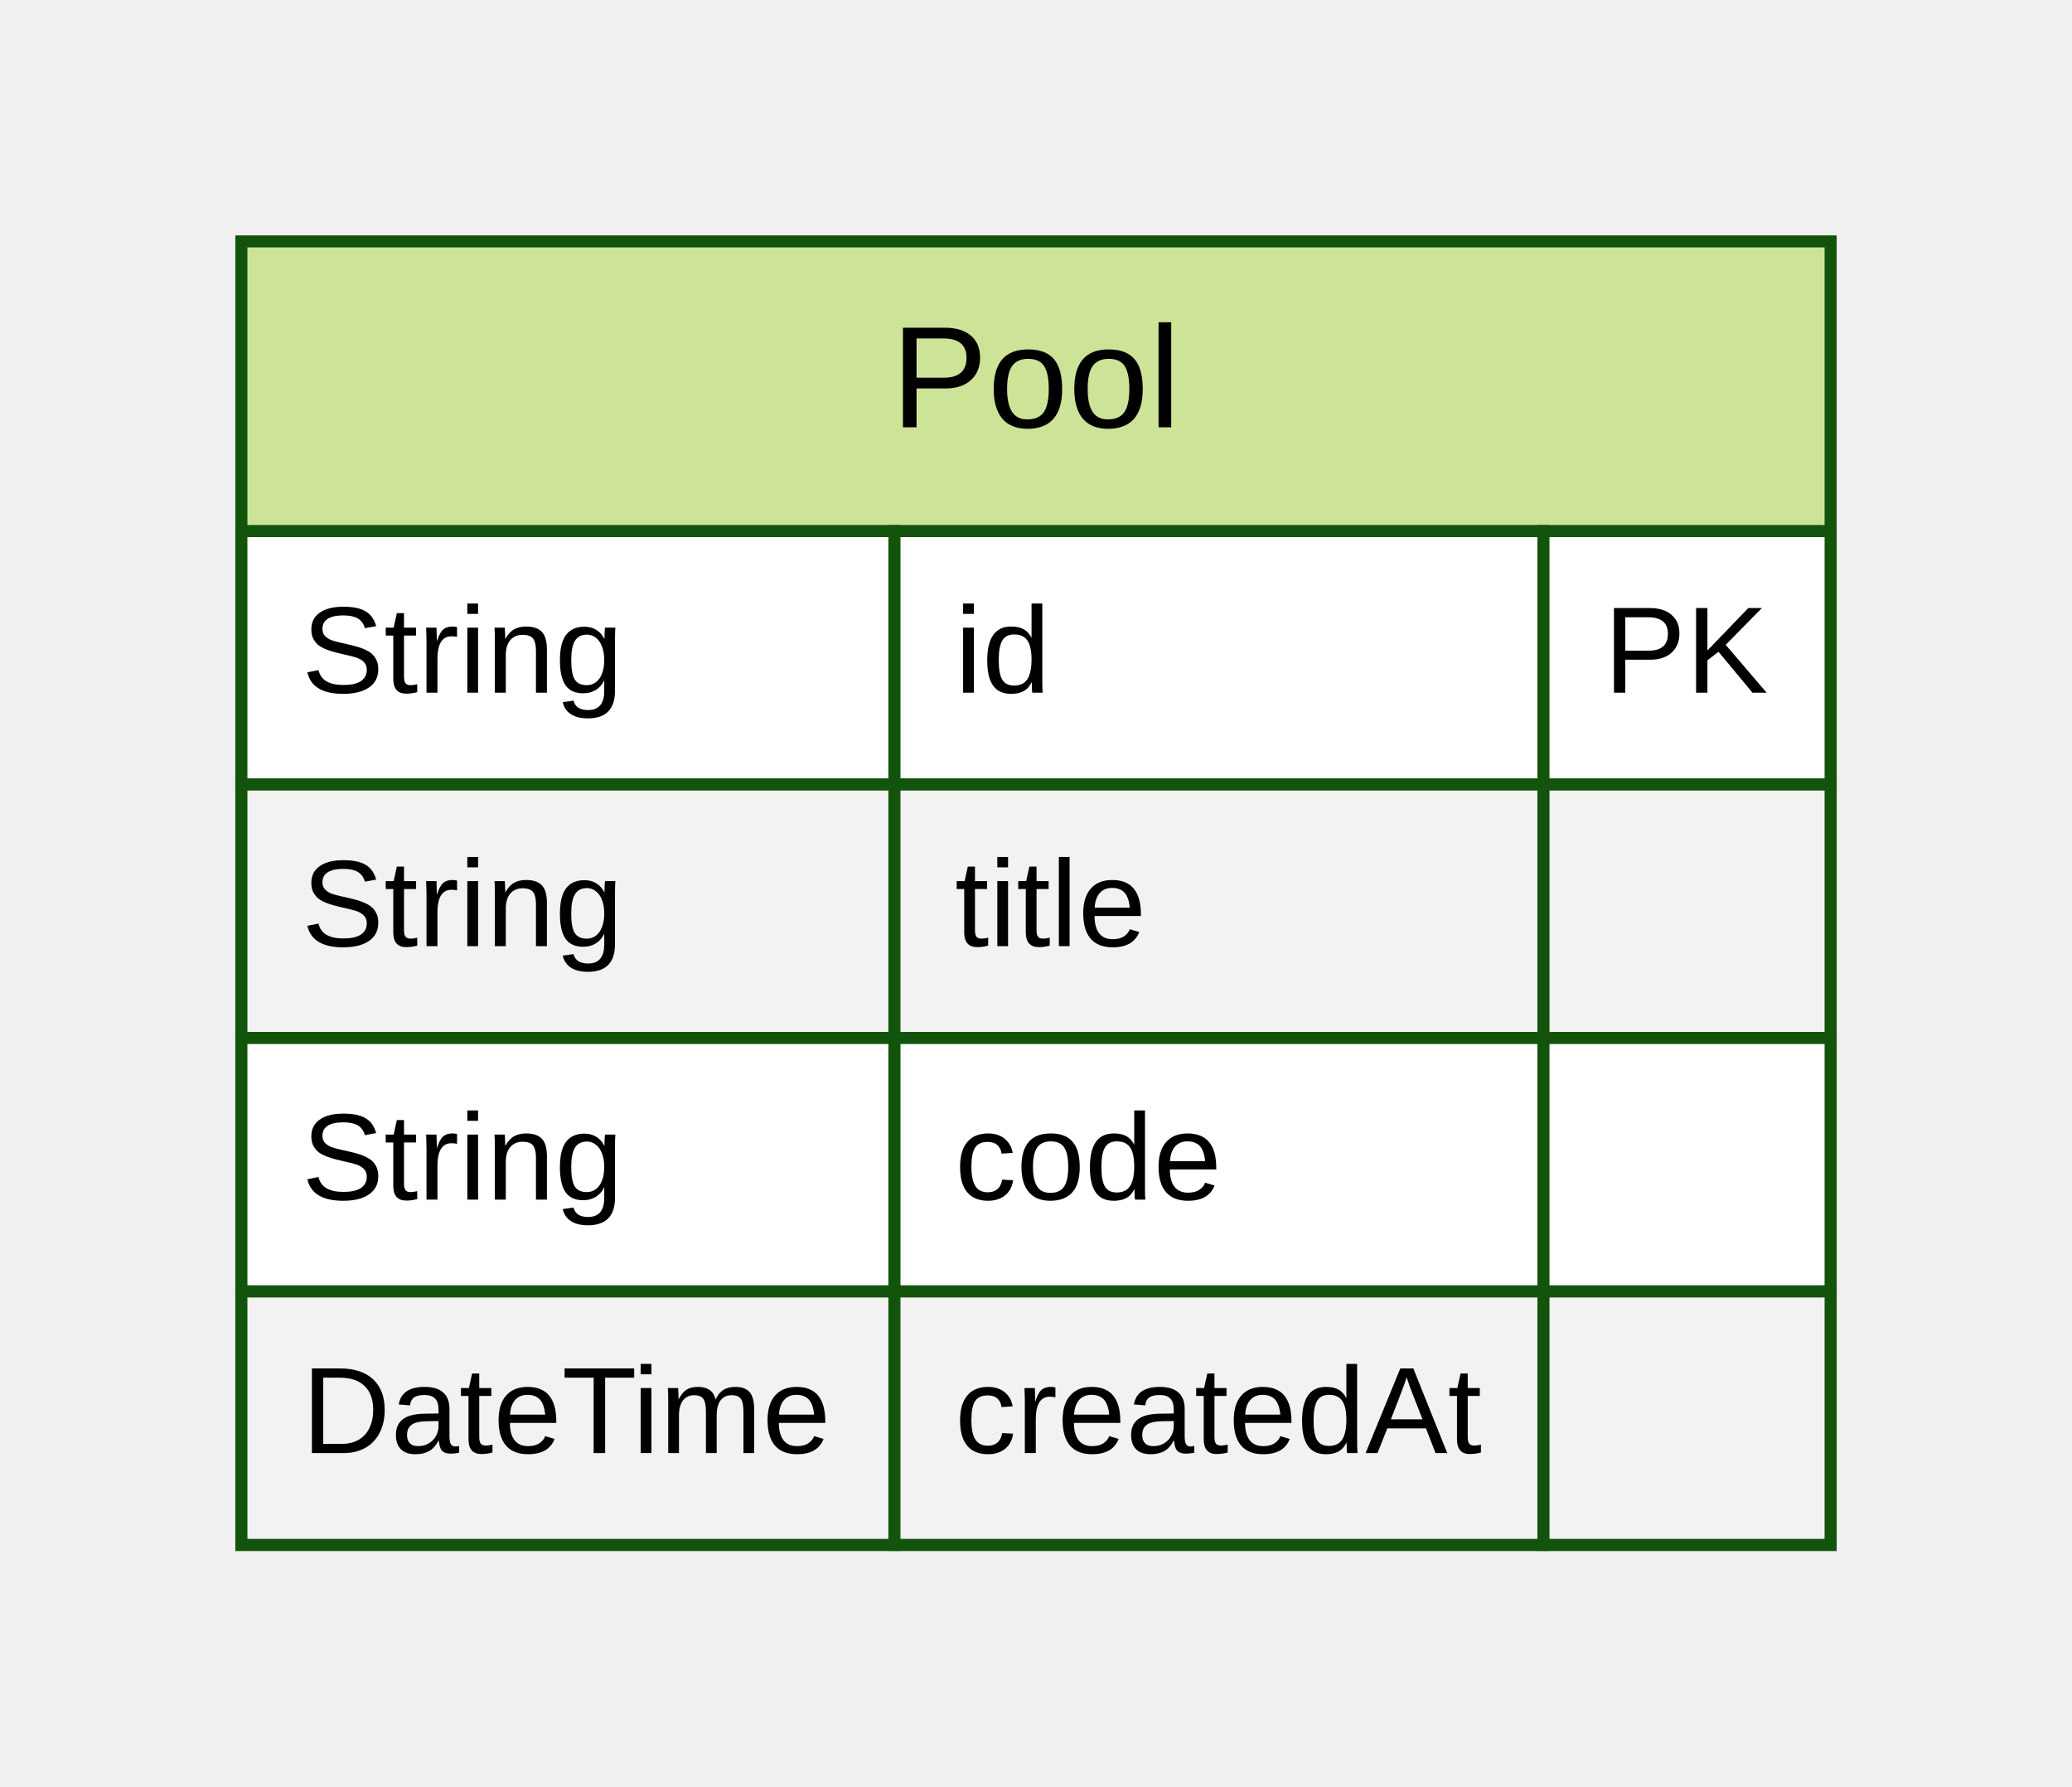
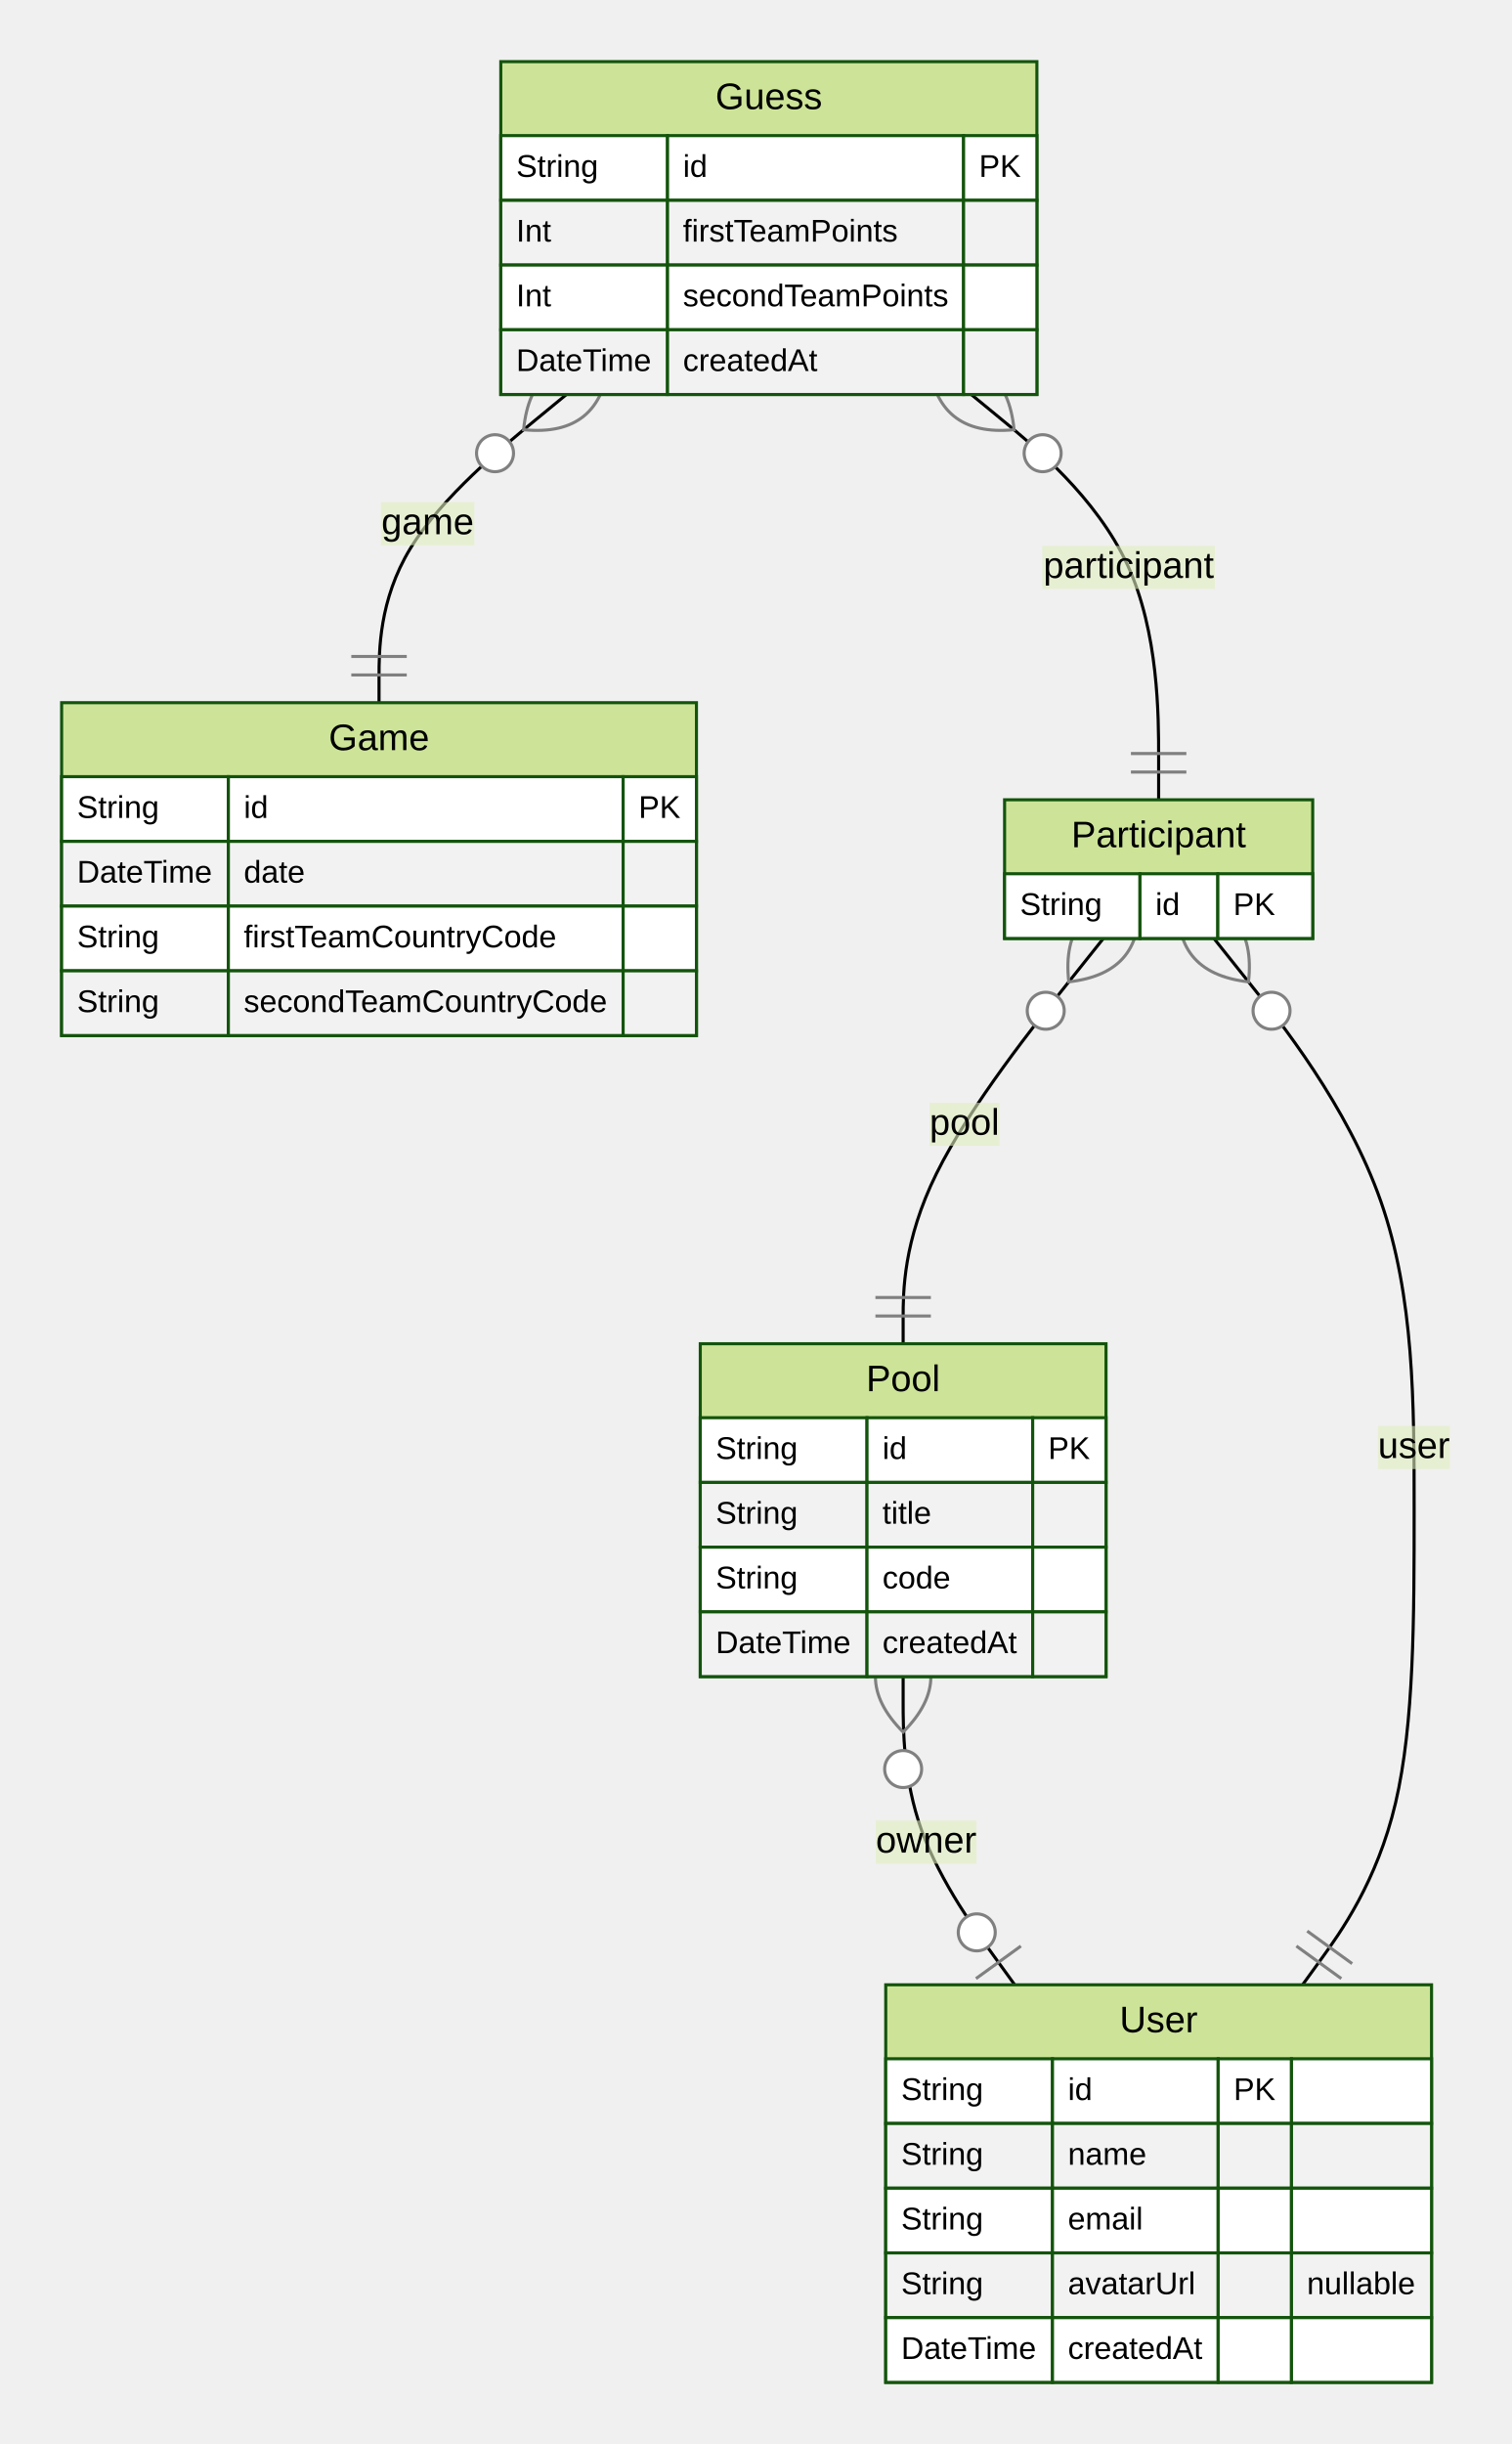
- <svg xmlns="http://www.w3.org/2000/svg" aria-labelledby="chart-title-mermaid-0 chart-desc-mermaid-0" role="img" viewBox="0 0 171.683 148" style="max-width: 171.683px; background-color: white;" width="100%" id="mermaid-0">
+ <svg xmlns="http://www.w3.org/2000/svg" aria-labelledby="chart-title-mermaid-0 chart-desc-mermaid-0" role="img" viewBox="0 0 490.544 793" style="max-width: 490.544px; background-color: white;" width="100%" id="mermaid-0">
  <style>#mermaid-0 {font-family:"trebuchet ms",verdana,arial,sans-serif;font-size:16px;fill:#000000;}#mermaid-0 .error-icon{fill:#552222;}#mermaid-0 .error-text{fill:#552222;stroke:#552222;}#mermaid-0 .edge-thickness-normal{stroke-width:2px;}#mermaid-0 .edge-thickness-thick{stroke-width:3.5px;}#mermaid-0 .edge-pattern-solid{stroke-dasharray:0;}#mermaid-0 .edge-pattern-dashed{stroke-dasharray:3;}#mermaid-0 .edge-pattern-dotted{stroke-dasharray:2;}#mermaid-0 .marker{fill:#000000;stroke:#000000;}#mermaid-0 .marker.cross{stroke:#000000;}#mermaid-0 svg{font-family:"trebuchet ms",verdana,arial,sans-serif;font-size:16px;}#mermaid-0 .entityBox{fill:#cde498;stroke:#13540c;}#mermaid-0 .attributeBoxOdd{fill:#ffffff;stroke:#13540c;}#mermaid-0 .attributeBoxEven{fill:#f2f2f2;stroke:#13540c;}#mermaid-0 .relationshipLabelBox{fill:hsl(78.158, 58.462%, 84.51%);opacity:0.7;background-color:hsl(78.158, 58.462%, 84.51%);}#mermaid-0 .relationshipLabelBox rect{opacity:0.5;}#mermaid-0 .relationshipLine{stroke:#000000;}#mermaid-0 :root{--mermaid-font-family:"trebuchet ms",verdana,arial,sans-serif;}</style>
  <g />
  <defs>
    <marker orient="auto" markerHeight="18" markerWidth="18" refY="9" refX="0" id="ONLY_ONE_START">
      <path d="M9,0 L9,18 M15,0 L15,18" fill="none" stroke="gray" />
    </marker>
  </defs>
  <defs>
    <marker orient="auto" markerHeight="18" markerWidth="18" refY="9" refX="18" id="ONLY_ONE_END">
      <path d="M3,0 L3,18 M9,0 L9,18" fill="none" stroke="gray" />
    </marker>
  </defs>
  <defs>
    <marker orient="auto" markerHeight="18" markerWidth="30" refY="9" refX="0" id="ZERO_OR_ONE_START">
      <circle r="6" cy="9" cx="21" fill="white" stroke="gray" />
      <path d="M9,0 L9,18" fill="none" stroke="gray" />
    </marker>
  </defs>
  <defs>
    <marker orient="auto" markerHeight="18" markerWidth="30" refY="9" refX="30" id="ZERO_OR_ONE_END">
      <circle r="6" cy="9" cx="9" fill="white" stroke="gray" />
      <path d="M21,0 L21,18" fill="none" stroke="gray" />
    </marker>
  </defs>
  <defs>
    <marker orient="auto" markerHeight="36" markerWidth="45" refY="18" refX="18" id="ONE_OR_MORE_START">
      <path d="M0,18 Q 18,0 36,18 Q 18,36 0,18 M42,9 L42,27" fill="none" stroke="gray" />
    </marker>
  </defs>
  <defs>
    <marker orient="auto" markerHeight="36" markerWidth="45" refY="18" refX="27" id="ONE_OR_MORE_END">
      <path d="M3,9 L3,27 M9,18 Q27,0 45,18 Q27,36 9,18" fill="none" stroke="gray" />
    </marker>
  </defs>
  <defs>
    <marker orient="auto" markerHeight="36" markerWidth="57" refY="18" refX="18" id="ZERO_OR_MORE_START">
      <circle r="6" cy="18" cx="48" fill="white" stroke="gray" />
      <path d="M0,18 Q18,0 36,18 Q18,36 0,18" fill="none" stroke="gray" />
    </marker>
  </defs>
  <defs>
    <marker orient="auto" markerHeight="36" markerWidth="57" refY="18" refX="39" id="ZERO_OR_MORE_END">
      <circle r="6" cy="18" cx="9" fill="white" stroke="gray" />
      <path d="M21,18 Q39,0 57,18 Q39,36 21,18" fill="none" stroke="gray" />
    </marker>
  </defs>
-   <g transform="translate(20,20 )" id="Pool">
+   <path marker-start="url(#ZERO_OR_MORE_START)" marker-end="url(#ZERO_OR_ONE_END)" fill="none" stroke="gray" d="M293.108,544L293.108,552.333C293.108,560.667,293.108,577.333,299.143,594C305.178,610.667,317.248,627.333,323.283,635.667L329.318,644" class="er relationshipLine" />
+   <path marker-start="url(#ZERO_OR_MORE_START)" marker-end="url(#ONLY_ONE_END)" fill="none" stroke="gray" d="M183.835,128L173.698,136.333C163.562,144.667,143.288,161.333,133.151,178C123.014,194.667,123.014,211.333,123.014,219.667L123.014,228" class="er relationshipLine" />
+   <path marker-start="url(#ZERO_OR_MORE_START)" marker-end="url(#ONLY_ONE_END)" fill="none" stroke="gray" d="M315.208,128L325.345,136.333C335.482,144.667,355.755,161.333,365.892,183.25C376.029,205.167,376.029,232.333,376.029,245.917L376.029,259.5" class="er relationshipLine" />
+   <path marker-start="url(#ZERO_OR_MORE_START)" marker-end="url(#ONLY_ONE_END)" fill="none" stroke="gray" d="M393.968,304.5L404.799,318.083C415.629,331.667,437.289,358.833,448.119,389.75C458.95,420.667,458.95,455.333,458.95,490C458.95,524.667,458.95,559.333,452.915,585C446.88,610.667,434.81,627.333,428.775,635.667L422.74,644" class="er relationshipLine" />
+   <path marker-start="url(#ZERO_OR_MORE_START)" marker-end="url(#ONLY_ONE_END)" fill="none" stroke="gray" d="M358.089,304.5L347.259,318.083C336.429,331.667,314.769,358.833,303.938,380.75C293.108,402.667,293.108,419.333,293.108,427.667L293.108,436" class="er relationshipLine" />
+   <g transform="translate(227.2667,436 )" id="Pool">
    <rect height="108" width="131.683" y="0" x="0" stroke="gray" fill-opacity="100%" fill="honeydew" class="er entityBox" />
    <text transform="translate(65.84149,12)" style="font-family: &quot;trebuchet ms&quot;, verdana, arial, sans-serif;; font-size: 12px" text-anchor="middle" dominant-baseline="middle" y="0" x="0" id="entity-Pool" class="er entityLabel">Pool</text>
    <rect height="21" width="54.113" y="24" x="0" stroke="gray" fill-opacity="100%" fill="honeydew" class="er attributeBoxOdd" />
    <text transform="translate(5,34.5)" style="font-family: &quot;trebuchet ms&quot;, verdana, arial, sans-serif;; font-size: 10.2px" text-anchor="left" dominant-baseline="middle" y="0" x="0" id="entity-Pool-attr-1-type" class="er entityLabel">String</text>
    <rect height="21" width="53.775" y="24" x="54.113" stroke="gray" fill-opacity="100%" fill="honeydew" class="er attributeBoxOdd" />
    <text transform="translate(59.11313,34.5)" style="font-family: &quot;trebuchet ms&quot;, verdana, arial, sans-serif;; font-size: 10.2px" text-anchor="left" dominant-baseline="middle" y="0" x="0" id="entity-Pool-attr-1-name" class="er entityLabel">id</text>
    <rect height="21" width="23.795" y="24" x="107.888" stroke="gray" fill-opacity="100%" fill="honeydew" class="er attributeBoxOdd" />
    <text transform="translate(112.888,34.5)" style="font-family: &quot;trebuchet ms&quot;, verdana, arial, sans-serif;; font-size: 10.2px" text-anchor="left" dominant-baseline="middle" y="0" x="0" id="entity-Pool-attr-1-key" class="er entityLabel">PK</text>
    <rect height="21" width="54.113" y="45" x="0" stroke="gray" fill-opacity="100%" fill="honeydew" class="er attributeBoxEven" />
    <text transform="translate(5,55.5)" style="font-family: &quot;trebuchet ms&quot;, verdana, arial, sans-serif;; font-size: 10.2px" text-anchor="left" dominant-baseline="middle" y="0" x="0" id="entity-Pool-attr-2-type" class="er entityLabel">String</text>
    <rect height="21" width="53.775" y="45" x="54.113" stroke="gray" fill-opacity="100%" fill="honeydew" class="er attributeBoxEven" />
    <text transform="translate(59.11313,55.5)" style="font-family: &quot;trebuchet ms&quot;, verdana, arial, sans-serif;; font-size: 10.2px" text-anchor="left" dominant-baseline="middle" y="0" x="0" id="entity-Pool-attr-2-name" class="er entityLabel">title</text>
    <rect height="21" width="23.795" y="45" x="107.888" stroke="gray" fill-opacity="100%" fill="honeydew" class="er attributeBoxEven" />
    <text transform="translate(112.888,55.5)" style="font-family: &quot;trebuchet ms&quot;, verdana, arial, sans-serif;; font-size: 10.2px" text-anchor="left" dominant-baseline="middle" y="0" x="0" id="entity-Pool-attr-2-key" class="er entityLabel" />
    <rect height="21" width="54.113" y="66" x="0" stroke="gray" fill-opacity="100%" fill="honeydew" class="er attributeBoxOdd" />
    <text transform="translate(5,76.5)" style="font-family: &quot;trebuchet ms&quot;, verdana, arial, sans-serif;; font-size: 10.2px" text-anchor="left" dominant-baseline="middle" y="0" x="0" id="entity-Pool-attr-3-type" class="er entityLabel">String</text>
    <rect height="21" width="53.775" y="66" x="54.113" stroke="gray" fill-opacity="100%" fill="honeydew" class="er attributeBoxOdd" />
    <text transform="translate(59.11313,76.5)" style="font-family: &quot;trebuchet ms&quot;, verdana, arial, sans-serif;; font-size: 10.2px" text-anchor="left" dominant-baseline="middle" y="0" x="0" id="entity-Pool-attr-3-name" class="er entityLabel">code</text>
    <rect height="21" width="23.795" y="66" x="107.888" stroke="gray" fill-opacity="100%" fill="honeydew" class="er attributeBoxOdd" />
    <text transform="translate(112.888,76.5)" style="font-family: &quot;trebuchet ms&quot;, verdana, arial, sans-serif;; font-size: 10.2px" text-anchor="left" dominant-baseline="middle" y="0" x="0" id="entity-Pool-attr-3-key" class="er entityLabel" />
    <rect height="21" width="54.113" y="87" x="0" stroke="gray" fill-opacity="100%" fill="honeydew" class="er attributeBoxEven" />
    <text transform="translate(5,97.5)" style="font-family: &quot;trebuchet ms&quot;, verdana, arial, sans-serif;; font-size: 10.2px" text-anchor="left" dominant-baseline="middle" y="0" x="0" id="entity-Pool-attr-4-type" class="er entityLabel">DateTime</text>
    <rect height="21" width="53.775" y="87" x="54.113" stroke="gray" fill-opacity="100%" fill="honeydew" class="er attributeBoxEven" />
    <text transform="translate(59.11313,97.5)" style="font-family: &quot;trebuchet ms&quot;, verdana, arial, sans-serif;; font-size: 10.2px" text-anchor="left" dominant-baseline="middle" y="0" x="0" id="entity-Pool-attr-4-name" class="er entityLabel">createdAt</text>
    <rect height="21" width="23.795" y="87" x="107.888" stroke="gray" fill-opacity="100%" fill="honeydew" class="er attributeBoxEven" />
    <text transform="translate(112.888,97.5)" style="font-family: &quot;trebuchet ms&quot;, verdana, arial, sans-serif;; font-size: 10.2px" text-anchor="left" dominant-baseline="middle" y="0" x="0" id="entity-Pool-attr-4-key" class="er entityLabel" />
  </g>
+   <g transform="translate(287.4608,644 )" id="User">
+     <rect height="129" width="177.136" y="0" x="0" stroke="gray" fill-opacity="100%" fill="honeydew" class="er entityBox" />
+     <text transform="translate(88.5681,12)" style="font-family: &quot;trebuchet ms&quot;, verdana, arial, sans-serif;; font-size: 12px" text-anchor="middle" dominant-baseline="middle" y="0" x="0" id="entity-User" class="er entityLabel">User</text>
+     <rect height="21" width="54.113" y="24" x="0" stroke="gray" fill-opacity="100%" fill="honeydew" class="er attributeBoxOdd" />
+     <text transform="translate(5,34.5)" style="font-family: &quot;trebuchet ms&quot;, verdana, arial, sans-serif;; font-size: 10.2px" text-anchor="left" dominant-baseline="middle" y="0" x="0" id="entity-User-attr-1-type" class="er entityLabel">String</text>
+     <rect height="21" width="53.775" y="24" x="54.113" stroke="gray" fill-opacity="100%" fill="honeydew" class="er attributeBoxOdd" />
+     <text transform="translate(59.11313,34.5)" style="font-family: &quot;trebuchet ms&quot;, verdana, arial, sans-serif;; font-size: 10.2px" text-anchor="left" dominant-baseline="middle" y="0" x="0" id="entity-User-attr-1-name" class="er entityLabel">id</text>
+     <rect height="21" width="23.795" y="24" x="107.888" stroke="gray" fill-opacity="100%" fill="honeydew" class="er attributeBoxOdd" />
+     <text transform="translate(112.888,34.5)" style="font-family: &quot;trebuchet ms&quot;, verdana, arial, sans-serif;; font-size: 10.2px" text-anchor="left" dominant-baseline="middle" y="0" x="0" id="entity-User-attr-1-key" class="er entityLabel">PK</text>
+     <rect height="21" width="45.453" y="24" x="131.683" stroke="gray" fill-opacity="100%" fill="honeydew" class="er attributeBoxOdd" />
+     <text transform="translate(136.683,34.5)" style="font-family: &quot;trebuchet ms&quot;, verdana, arial, sans-serif;; font-size: 10.2px" text-anchor="left" dominant-baseline="middle" y="0" x="0" id="entity-User-attr-1-comment" class="er entityLabel" />
+     <rect height="21" width="54.113" y="45" x="0" stroke="gray" fill-opacity="100%" fill="honeydew" class="er attributeBoxEven" />
+     <text transform="translate(5,55.5)" style="font-family: &quot;trebuchet ms&quot;, verdana, arial, sans-serif;; font-size: 10.2px" text-anchor="left" dominant-baseline="middle" y="0" x="0" id="entity-User-attr-2-type" class="er entityLabel">String</text>
+     <rect height="21" width="53.775" y="45" x="54.113" stroke="gray" fill-opacity="100%" fill="honeydew" class="er attributeBoxEven" />
+     <text transform="translate(59.11313,55.5)" style="font-family: &quot;trebuchet ms&quot;, verdana, arial, sans-serif;; font-size: 10.2px" text-anchor="left" dominant-baseline="middle" y="0" x="0" id="entity-User-attr-2-name" class="er entityLabel">name</text>
+     <rect height="21" width="23.795" y="45" x="107.888" stroke="gray" fill-opacity="100%" fill="honeydew" class="er attributeBoxEven" />
+     <text transform="translate(112.888,55.5)" style="font-family: &quot;trebuchet ms&quot;, verdana, arial, sans-serif;; font-size: 10.2px" text-anchor="left" dominant-baseline="middle" y="0" x="0" id="entity-User-attr-2-key" class="er entityLabel" />
+     <rect height="21" width="45.453" y="45" x="131.683" stroke="gray" fill-opacity="100%" fill="honeydew" class="er attributeBoxEven" />
+     <text transform="translate(136.683,55.5)" style="font-family: &quot;trebuchet ms&quot;, verdana, arial, sans-serif;; font-size: 10.2px" text-anchor="left" dominant-baseline="middle" y="0" x="0" id="entity-User-attr-2-comment" class="er entityLabel" />
+     <rect height="21" width="54.113" y="66" x="0" stroke="gray" fill-opacity="100%" fill="honeydew" class="er attributeBoxOdd" />
+     <text transform="translate(5,76.5)" style="font-family: &quot;trebuchet ms&quot;, verdana, arial, sans-serif;; font-size: 10.2px" text-anchor="left" dominant-baseline="middle" y="0" x="0" id="entity-User-attr-3-type" class="er entityLabel">String</text>
+     <rect height="21" width="53.775" y="66" x="54.113" stroke="gray" fill-opacity="100%" fill="honeydew" class="er attributeBoxOdd" />
+     <text transform="translate(59.11313,76.5)" style="font-family: &quot;trebuchet ms&quot;, verdana, arial, sans-serif;; font-size: 10.2px" text-anchor="left" dominant-baseline="middle" y="0" x="0" id="entity-User-attr-3-name" class="er entityLabel">email</text>
+     <rect height="21" width="23.795" y="66" x="107.888" stroke="gray" fill-opacity="100%" fill="honeydew" class="er attributeBoxOdd" />
+     <text transform="translate(112.888,76.5)" style="font-family: &quot;trebuchet ms&quot;, verdana, arial, sans-serif;; font-size: 10.2px" text-anchor="left" dominant-baseline="middle" y="0" x="0" id="entity-User-attr-3-key" class="er entityLabel" />
+     <rect height="21" width="45.453" y="66" x="131.683" stroke="gray" fill-opacity="100%" fill="honeydew" class="er attributeBoxOdd" />
+     <text transform="translate(136.683,76.5)" style="font-family: &quot;trebuchet ms&quot;, verdana, arial, sans-serif;; font-size: 10.2px" text-anchor="left" dominant-baseline="middle" y="0" x="0" id="entity-User-attr-3-comment" class="er entityLabel" />
+     <rect height="21" width="54.113" y="87" x="0" stroke="gray" fill-opacity="100%" fill="honeydew" class="er attributeBoxEven" />
+     <text transform="translate(5,97.5)" style="font-family: &quot;trebuchet ms&quot;, verdana, arial, sans-serif;; font-size: 10.2px" text-anchor="left" dominant-baseline="middle" y="0" x="0" id="entity-User-attr-4-type" class="er entityLabel">String</text>
+     <rect height="21" width="53.775" y="87" x="54.113" stroke="gray" fill-opacity="100%" fill="honeydew" class="er attributeBoxEven" />
+     <text transform="translate(59.11313,97.5)" style="font-family: &quot;trebuchet ms&quot;, verdana, arial, sans-serif;; font-size: 10.2px" text-anchor="left" dominant-baseline="middle" y="0" x="0" id="entity-User-attr-4-name" class="er entityLabel">avatarUrl</text>
+     <rect height="21" width="23.795" y="87" x="107.888" stroke="gray" fill-opacity="100%" fill="honeydew" class="er attributeBoxEven" />
+     <text transform="translate(112.888,97.5)" style="font-family: &quot;trebuchet ms&quot;, verdana, arial, sans-serif;; font-size: 10.2px" text-anchor="left" dominant-baseline="middle" y="0" x="0" id="entity-User-attr-4-key" class="er entityLabel" />
+     <rect height="21" width="45.453" y="87" x="131.683" stroke="gray" fill-opacity="100%" fill="honeydew" class="er attributeBoxEven" />
+     <text transform="translate(136.683,97.5)" style="font-family: &quot;trebuchet ms&quot;, verdana, arial, sans-serif;; font-size: 10.2px" text-anchor="left" dominant-baseline="middle" y="0" x="0" id="entity-User-attr-4-comment" class="er entityLabel">nullable</text>
+     <rect height="21" width="54.113" y="108" x="0" stroke="gray" fill-opacity="100%" fill="honeydew" class="er attributeBoxOdd" />
+     <text transform="translate(5,118.5)" style="font-family: &quot;trebuchet ms&quot;, verdana, arial, sans-serif;; font-size: 10.2px" text-anchor="left" dominant-baseline="middle" y="0" x="0" id="entity-User-attr-5-type" class="er entityLabel">DateTime</text>
+     <rect height="21" width="53.775" y="108" x="54.113" stroke="gray" fill-opacity="100%" fill="honeydew" class="er attributeBoxOdd" />
+     <text transform="translate(59.11313,118.5)" style="font-family: &quot;trebuchet ms&quot;, verdana, arial, sans-serif;; font-size: 10.2px" text-anchor="left" dominant-baseline="middle" y="0" x="0" id="entity-User-attr-5-name" class="er entityLabel">createdAt</text>
+     <rect height="21" width="23.795" y="108" x="107.888" stroke="gray" fill-opacity="100%" fill="honeydew" class="er attributeBoxOdd" />
+     <text transform="translate(112.888,118.5)" style="font-family: &quot;trebuchet ms&quot;, verdana, arial, sans-serif;; font-size: 10.2px" text-anchor="left" dominant-baseline="middle" y="0" x="0" id="entity-User-attr-5-key" class="er entityLabel" />
+     <rect height="21" width="45.453" y="108" x="131.683" stroke="gray" fill-opacity="100%" fill="honeydew" class="er attributeBoxOdd" />
+     <text transform="translate(136.683,118.5)" style="font-family: &quot;trebuchet ms&quot;, verdana, arial, sans-serif;; font-size: 10.2px" text-anchor="left" dominant-baseline="middle" y="0" x="0" id="entity-User-attr-5-comment" class="er entityLabel" />
+   </g>
+   <g transform="translate(20,228 )" id="Game">
+     <rect height="108" width="206.029" y="0" x="0" stroke="gray" fill-opacity="100%" fill="honeydew" class="er entityBox" />
+     <text transform="translate(103.0145,12)" style="font-family: &quot;trebuchet ms&quot;, verdana, arial, sans-serif;; font-size: 12px" text-anchor="middle" dominant-baseline="middle" y="0" x="0" id="entity-Game" class="er entityLabel">Game</text>
+     <rect height="21" width="54.113" y="24" x="0" stroke="gray" fill-opacity="100%" fill="honeydew" class="er attributeBoxOdd" />
+     <text transform="translate(5,34.5)" style="font-family: &quot;trebuchet ms&quot;, verdana, arial, sans-serif;; font-size: 10.2px" text-anchor="left" dominant-baseline="middle" y="0" x="0" id="entity-Game-attr-1-type" class="er entityLabel">String</text>
+     <rect height="21" width="128.121" y="24" x="54.113" stroke="gray" fill-opacity="100%" fill="honeydew" class="er attributeBoxOdd" />
+     <text transform="translate(59.11313,34.5)" style="font-family: &quot;trebuchet ms&quot;, verdana, arial, sans-serif;; font-size: 10.2px" text-anchor="left" dominant-baseline="middle" y="0" x="0" id="entity-Game-attr-1-name" class="er entityLabel">id</text>
+     <rect height="21" width="23.795" y="24" x="182.234" stroke="gray" fill-opacity="100%" fill="honeydew" class="er attributeBoxOdd" />
+     <text transform="translate(187.2339,34.5)" style="font-family: &quot;trebuchet ms&quot;, verdana, arial, sans-serif;; font-size: 10.2px" text-anchor="left" dominant-baseline="middle" y="0" x="0" id="entity-Game-attr-1-key" class="er entityLabel">PK</text>
+     <rect height="21" width="54.113" y="45" x="0" stroke="gray" fill-opacity="100%" fill="honeydew" class="er attributeBoxEven" />
+     <text transform="translate(5,55.5)" style="font-family: &quot;trebuchet ms&quot;, verdana, arial, sans-serif;; font-size: 10.2px" text-anchor="left" dominant-baseline="middle" y="0" x="0" id="entity-Game-attr-2-type" class="er entityLabel">DateTime</text>
+     <rect height="21" width="128.121" y="45" x="54.113" stroke="gray" fill-opacity="100%" fill="honeydew" class="er attributeBoxEven" />
+     <text transform="translate(59.11313,55.5)" style="font-family: &quot;trebuchet ms&quot;, verdana, arial, sans-serif;; font-size: 10.2px" text-anchor="left" dominant-baseline="middle" y="0" x="0" id="entity-Game-attr-2-name" class="er entityLabel">date</text>
+     <rect height="21" width="23.795" y="45" x="182.234" stroke="gray" fill-opacity="100%" fill="honeydew" class="er attributeBoxEven" />
+     <text transform="translate(187.2339,55.5)" style="font-family: &quot;trebuchet ms&quot;, verdana, arial, sans-serif;; font-size: 10.2px" text-anchor="left" dominant-baseline="middle" y="0" x="0" id="entity-Game-attr-2-key" class="er entityLabel" />
+     <rect height="21" width="54.113" y="66" x="0" stroke="gray" fill-opacity="100%" fill="honeydew" class="er attributeBoxOdd" />
+     <text transform="translate(5,76.5)" style="font-family: &quot;trebuchet ms&quot;, verdana, arial, sans-serif;; font-size: 10.2px" text-anchor="left" dominant-baseline="middle" y="0" x="0" id="entity-Game-attr-3-type" class="er entityLabel">String</text>
+     <rect height="21" width="128.121" y="66" x="54.113" stroke="gray" fill-opacity="100%" fill="honeydew" class="er attributeBoxOdd" />
+     <text transform="translate(59.11313,76.5)" style="font-family: &quot;trebuchet ms&quot;, verdana, arial, sans-serif;; font-size: 10.2px" text-anchor="left" dominant-baseline="middle" y="0" x="0" id="entity-Game-attr-3-name" class="er entityLabel">firstTeamCountryCode</text>
+     <rect height="21" width="23.795" y="66" x="182.234" stroke="gray" fill-opacity="100%" fill="honeydew" class="er attributeBoxOdd" />
+     <text transform="translate(187.2339,76.5)" style="font-family: &quot;trebuchet ms&quot;, verdana, arial, sans-serif;; font-size: 10.2px" text-anchor="left" dominant-baseline="middle" y="0" x="0" id="entity-Game-attr-3-key" class="er entityLabel" />
+     <rect height="21" width="54.113" y="87" x="0" stroke="gray" fill-opacity="100%" fill="honeydew" class="er attributeBoxEven" />
+     <text transform="translate(5,97.5)" style="font-family: &quot;trebuchet ms&quot;, verdana, arial, sans-serif;; font-size: 10.2px" text-anchor="left" dominant-baseline="middle" y="0" x="0" id="entity-Game-attr-4-type" class="er entityLabel">String</text>
+     <rect height="21" width="128.121" y="87" x="54.113" stroke="gray" fill-opacity="100%" fill="honeydew" class="er attributeBoxEven" />
+     <text transform="translate(59.11313,97.5)" style="font-family: &quot;trebuchet ms&quot;, verdana, arial, sans-serif;; font-size: 10.2px" text-anchor="left" dominant-baseline="middle" y="0" x="0" id="entity-Game-attr-4-name" class="er entityLabel">secondTeamCountryCode</text>
+     <rect height="21" width="23.795" y="87" x="182.234" stroke="gray" fill-opacity="100%" fill="honeydew" class="er attributeBoxEven" />
+     <text transform="translate(187.2339,97.5)" style="font-family: &quot;trebuchet ms&quot;, verdana, arial, sans-serif;; font-size: 10.2px" text-anchor="left" dominant-baseline="middle" y="0" x="0" id="entity-Game-attr-4-key" class="er entityLabel" />
+   </g>
+   <g transform="translate(162.5286,20 )" id="Guess">
+     <rect height="108" width="173.986" y="0" x="0" stroke="gray" fill-opacity="100%" fill="honeydew" class="er entityBox" />
+     <text transform="translate(86.99312,12)" style="font-family: &quot;trebuchet ms&quot;, verdana, arial, sans-serif;; font-size: 12px" text-anchor="middle" dominant-baseline="middle" y="0" x="0" id="entity-Guess" class="er entityLabel">Guess</text>
+     <rect height="21" width="54.113" y="24" x="0" stroke="gray" fill-opacity="100%" fill="honeydew" class="er attributeBoxOdd" />
+     <text transform="translate(5,34.5)" style="font-family: &quot;trebuchet ms&quot;, verdana, arial, sans-serif;; font-size: 10.2px" text-anchor="left" dominant-baseline="middle" y="0" x="0" id="entity-Guess-attr-1-type" class="er entityLabel">String</text>
+     <rect height="21" width="96.078" y="24" x="54.113" stroke="gray" fill-opacity="100%" fill="honeydew" class="er attributeBoxOdd" />
+     <text transform="translate(59.11313,34.5)" style="font-family: &quot;trebuchet ms&quot;, verdana, arial, sans-serif;; font-size: 10.2px" text-anchor="left" dominant-baseline="middle" y="0" x="0" id="entity-Guess-attr-1-name" class="er entityLabel">id</text>
+     <rect height="21" width="23.795" y="24" x="150.191" stroke="gray" fill-opacity="100%" fill="honeydew" class="er attributeBoxOdd" />
+     <text transform="translate(155.1913,34.5)" style="font-family: &quot;trebuchet ms&quot;, verdana, arial, sans-serif;; font-size: 10.2px" text-anchor="left" dominant-baseline="middle" y="0" x="0" id="entity-Guess-attr-1-key" class="er entityLabel">PK</text>
+     <rect height="21" width="54.113" y="45" x="0" stroke="gray" fill-opacity="100%" fill="honeydew" class="er attributeBoxEven" />
+     <text transform="translate(5,55.5)" style="font-family: &quot;trebuchet ms&quot;, verdana, arial, sans-serif;; font-size: 10.2px" text-anchor="left" dominant-baseline="middle" y="0" x="0" id="entity-Guess-attr-2-type" class="er entityLabel">Int</text>
+     <rect height="21" width="96.078" y="45" x="54.113" stroke="gray" fill-opacity="100%" fill="honeydew" class="er attributeBoxEven" />
+     <text transform="translate(59.11313,55.5)" style="font-family: &quot;trebuchet ms&quot;, verdana, arial, sans-serif;; font-size: 10.2px" text-anchor="left" dominant-baseline="middle" y="0" x="0" id="entity-Guess-attr-2-name" class="er entityLabel">firstTeamPoints</text>
+     <rect height="21" width="23.795" y="45" x="150.191" stroke="gray" fill-opacity="100%" fill="honeydew" class="er attributeBoxEven" />
+     <text transform="translate(155.1913,55.5)" style="font-family: &quot;trebuchet ms&quot;, verdana, arial, sans-serif;; font-size: 10.2px" text-anchor="left" dominant-baseline="middle" y="0" x="0" id="entity-Guess-attr-2-key" class="er entityLabel" />
+     <rect height="21" width="54.113" y="66" x="0" stroke="gray" fill-opacity="100%" fill="honeydew" class="er attributeBoxOdd" />
+     <text transform="translate(5,76.5)" style="font-family: &quot;trebuchet ms&quot;, verdana, arial, sans-serif;; font-size: 10.2px" text-anchor="left" dominant-baseline="middle" y="0" x="0" id="entity-Guess-attr-3-type" class="er entityLabel">Int</text>
+     <rect height="21" width="96.078" y="66" x="54.113" stroke="gray" fill-opacity="100%" fill="honeydew" class="er attributeBoxOdd" />
+     <text transform="translate(59.11313,76.5)" style="font-family: &quot;trebuchet ms&quot;, verdana, arial, sans-serif;; font-size: 10.2px" text-anchor="left" dominant-baseline="middle" y="0" x="0" id="entity-Guess-attr-3-name" class="er entityLabel">secondTeamPoints</text>
+     <rect height="21" width="23.795" y="66" x="150.191" stroke="gray" fill-opacity="100%" fill="honeydew" class="er attributeBoxOdd" />
+     <text transform="translate(155.1913,76.5)" style="font-family: &quot;trebuchet ms&quot;, verdana, arial, sans-serif;; font-size: 10.2px" text-anchor="left" dominant-baseline="middle" y="0" x="0" id="entity-Guess-attr-3-key" class="er entityLabel" />
+     <rect height="21" width="54.113" y="87" x="0" stroke="gray" fill-opacity="100%" fill="honeydew" class="er attributeBoxEven" />
+     <text transform="translate(5,97.5)" style="font-family: &quot;trebuchet ms&quot;, verdana, arial, sans-serif;; font-size: 10.2px" text-anchor="left" dominant-baseline="middle" y="0" x="0" id="entity-Guess-attr-4-type" class="er entityLabel">DateTime</text>
+     <rect height="21" width="96.078" y="87" x="54.113" stroke="gray" fill-opacity="100%" fill="honeydew" class="er attributeBoxEven" />
+     <text transform="translate(59.11313,97.5)" style="font-family: &quot;trebuchet ms&quot;, verdana, arial, sans-serif;; font-size: 10.2px" text-anchor="left" dominant-baseline="middle" y="0" x="0" id="entity-Guess-attr-4-name" class="er entityLabel">createdAt</text>
+     <rect height="21" width="23.795" y="87" x="150.191" stroke="gray" fill-opacity="100%" fill="honeydew" class="er attributeBoxEven" />
+     <text transform="translate(155.1913,97.5)" style="font-family: &quot;trebuchet ms&quot;, verdana, arial, sans-serif;; font-size: 10.2px" text-anchor="left" dominant-baseline="middle" y="0" x="0" id="entity-Guess-attr-4-key" class="er entityLabel" />
+   </g>
+   <g transform="translate(326.0289,259.5 )" id="Participant">
+     <rect height="45" width="100" y="0" x="0" stroke="gray" fill-opacity="100%" fill="honeydew" class="er entityBox" />
+     <text transform="translate(50,12)" style="font-family: &quot;trebuchet ms&quot;, verdana, arial, sans-serif;; font-size: 12px" text-anchor="middle" dominant-baseline="middle" y="0" x="0" id="entity-Participant" class="er entityLabel">Participant</text>
+     <rect height="21" width="43.945" y="24" x="0" stroke="gray" fill-opacity="100%" fill="honeydew" class="er attributeBoxOdd" />
+     <text transform="translate(5,34.5)" style="font-family: &quot;trebuchet ms&quot;, verdana, arial, sans-serif;; font-size: 10.2px" text-anchor="left" dominant-baseline="middle" y="0" x="0" id="entity-Participant-attr-1-type" class="er entityLabel">String</text>
+     <rect height="21" width="25.262" y="24" x="43.945" stroke="gray" fill-opacity="100%" fill="honeydew" class="er attributeBoxOdd" />
+     <text transform="translate(48.94526,34.5)" style="font-family: &quot;trebuchet ms&quot;, verdana, arial, sans-serif;; font-size: 10.2px" text-anchor="left" dominant-baseline="middle" y="0" x="0" id="entity-Participant-attr-1-name" class="er entityLabel">id</text>
+     <rect height="21" width="30.793" y="24" x="69.207" stroke="gray" fill-opacity="100%" fill="honeydew" class="er attributeBoxOdd" />
+     <text transform="translate(74.20681,34.5)" style="font-family: &quot;trebuchet ms&quot;, verdana, arial, sans-serif;; font-size: 10.2px" text-anchor="left" dominant-baseline="middle" y="0" x="0" id="entity-Participant-attr-1-key" class="er entityLabel">PK</text>
+   </g>
+   <rect fill-opacity="85%" fill="white" height="14" width="32.688" y="590.7" x="284.235" class="er relationshipLabelBox" />
+   <text style="font-family: &quot;trebuchet ms&quot;, verdana, arial, sans-serif;; font-size: 12px" dominant-baseline="middle" text-anchor="middle" y="597.7" x="300.579" id="rel1" class="er relationshipLabel">owner</text>
+   <rect fill-opacity="85%" fill="white" height="14" width="30.344" y="162.93" x="123.622" class="er relationshipLabelBox" />
+   <text style="font-family: &quot;trebuchet ms&quot;, verdana, arial, sans-serif;; font-size: 12px" dominant-baseline="middle" text-anchor="middle" y="169.93" x="138.794" id="rel2" class="er relationshipLabel">game</text>
+   <rect fill-opacity="85%" fill="white" height="14" width="56.031" y="177.114" x="338.27" class="er relationshipLabelBox" />
+   <text style="font-family: &quot;trebuchet ms&quot;, verdana, arial, sans-serif;; font-size: 12px" dominant-baseline="middle" text-anchor="middle" y="184.114" x="366.285" id="rel3" class="er relationshipLabel">participant</text>
+   <rect fill-opacity="85%" fill="white" height="14" width="23.348" y="462.676" x="447.194" class="er relationshipLabelBox" />
+   <text style="font-family: &quot;trebuchet ms&quot;, verdana, arial, sans-serif;; font-size: 12px" dominant-baseline="middle" text-anchor="middle" y="469.676" x="458.868" id="rel4" class="er relationshipLabel">user</text>
+   <rect fill-opacity="85%" fill="white" height="14" width="22.688" y="357.795" x="301.667" class="er relationshipLabelBox" />
+   <text style="font-family: &quot;trebuchet ms&quot;, verdana, arial, sans-serif;; font-size: 12px" dominant-baseline="middle" text-anchor="middle" y="364.795" x="313.01" id="rel5" class="er relationshipLabel">pool</text>
</svg>
